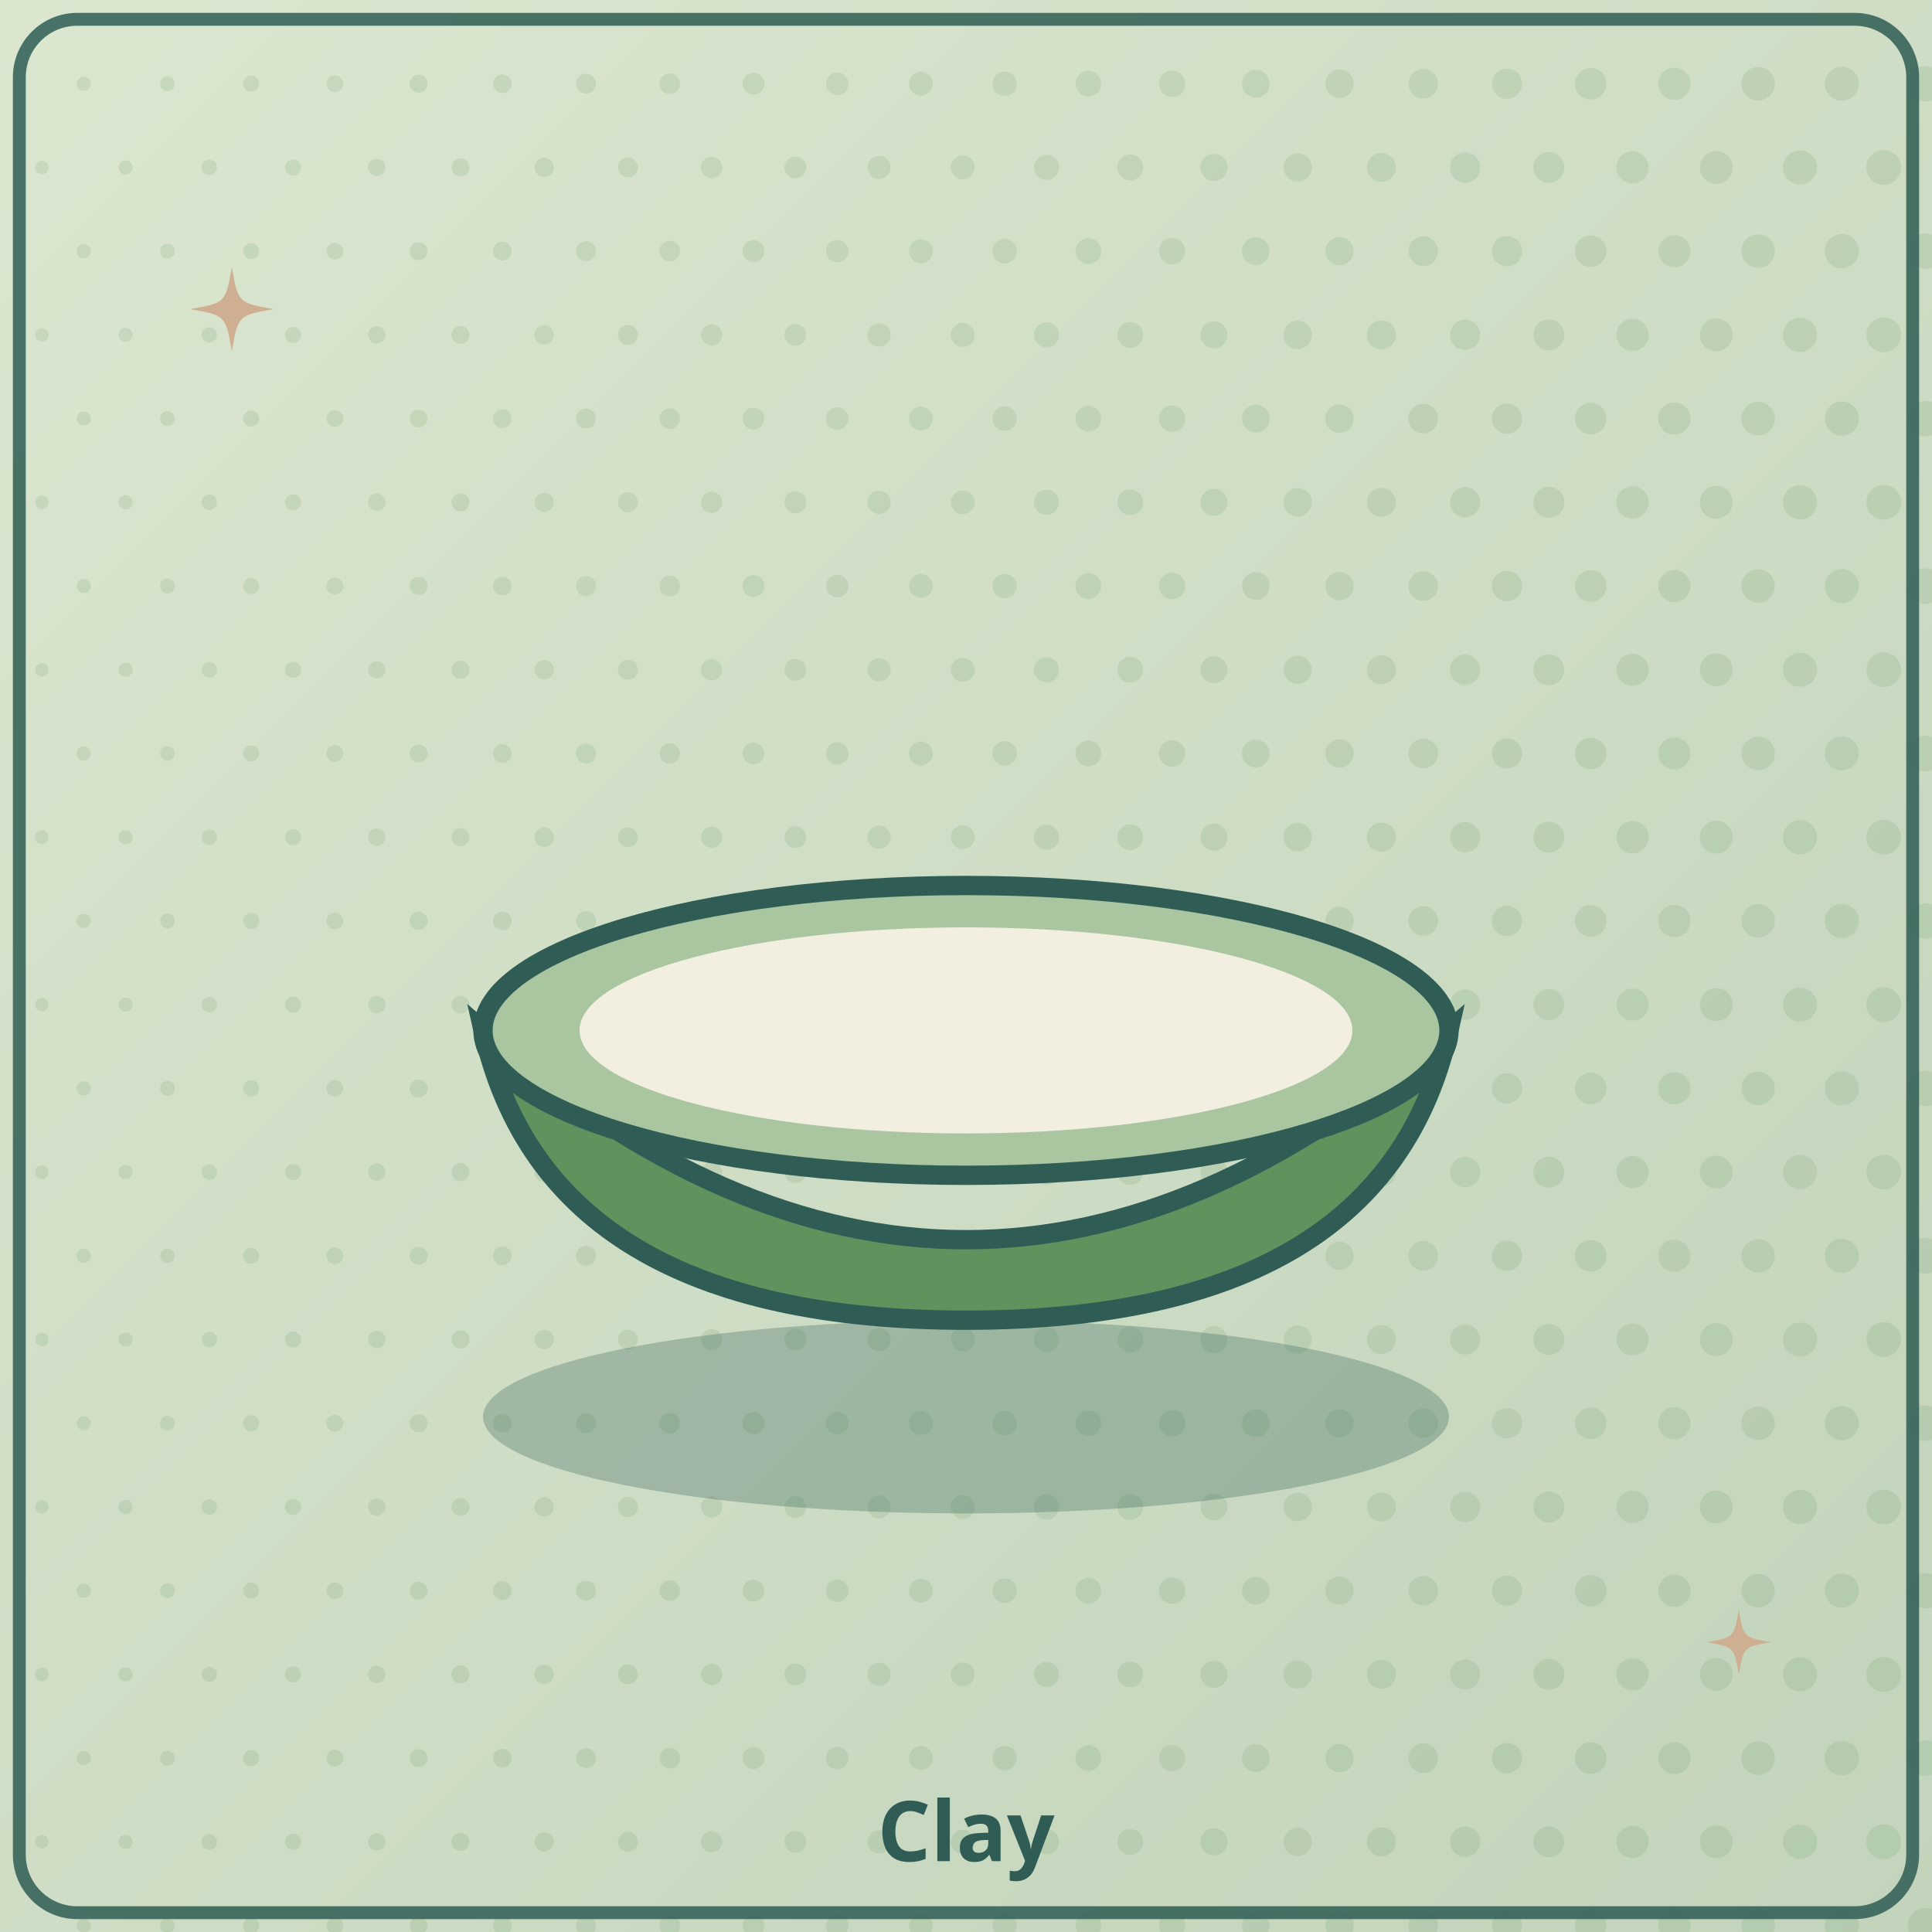
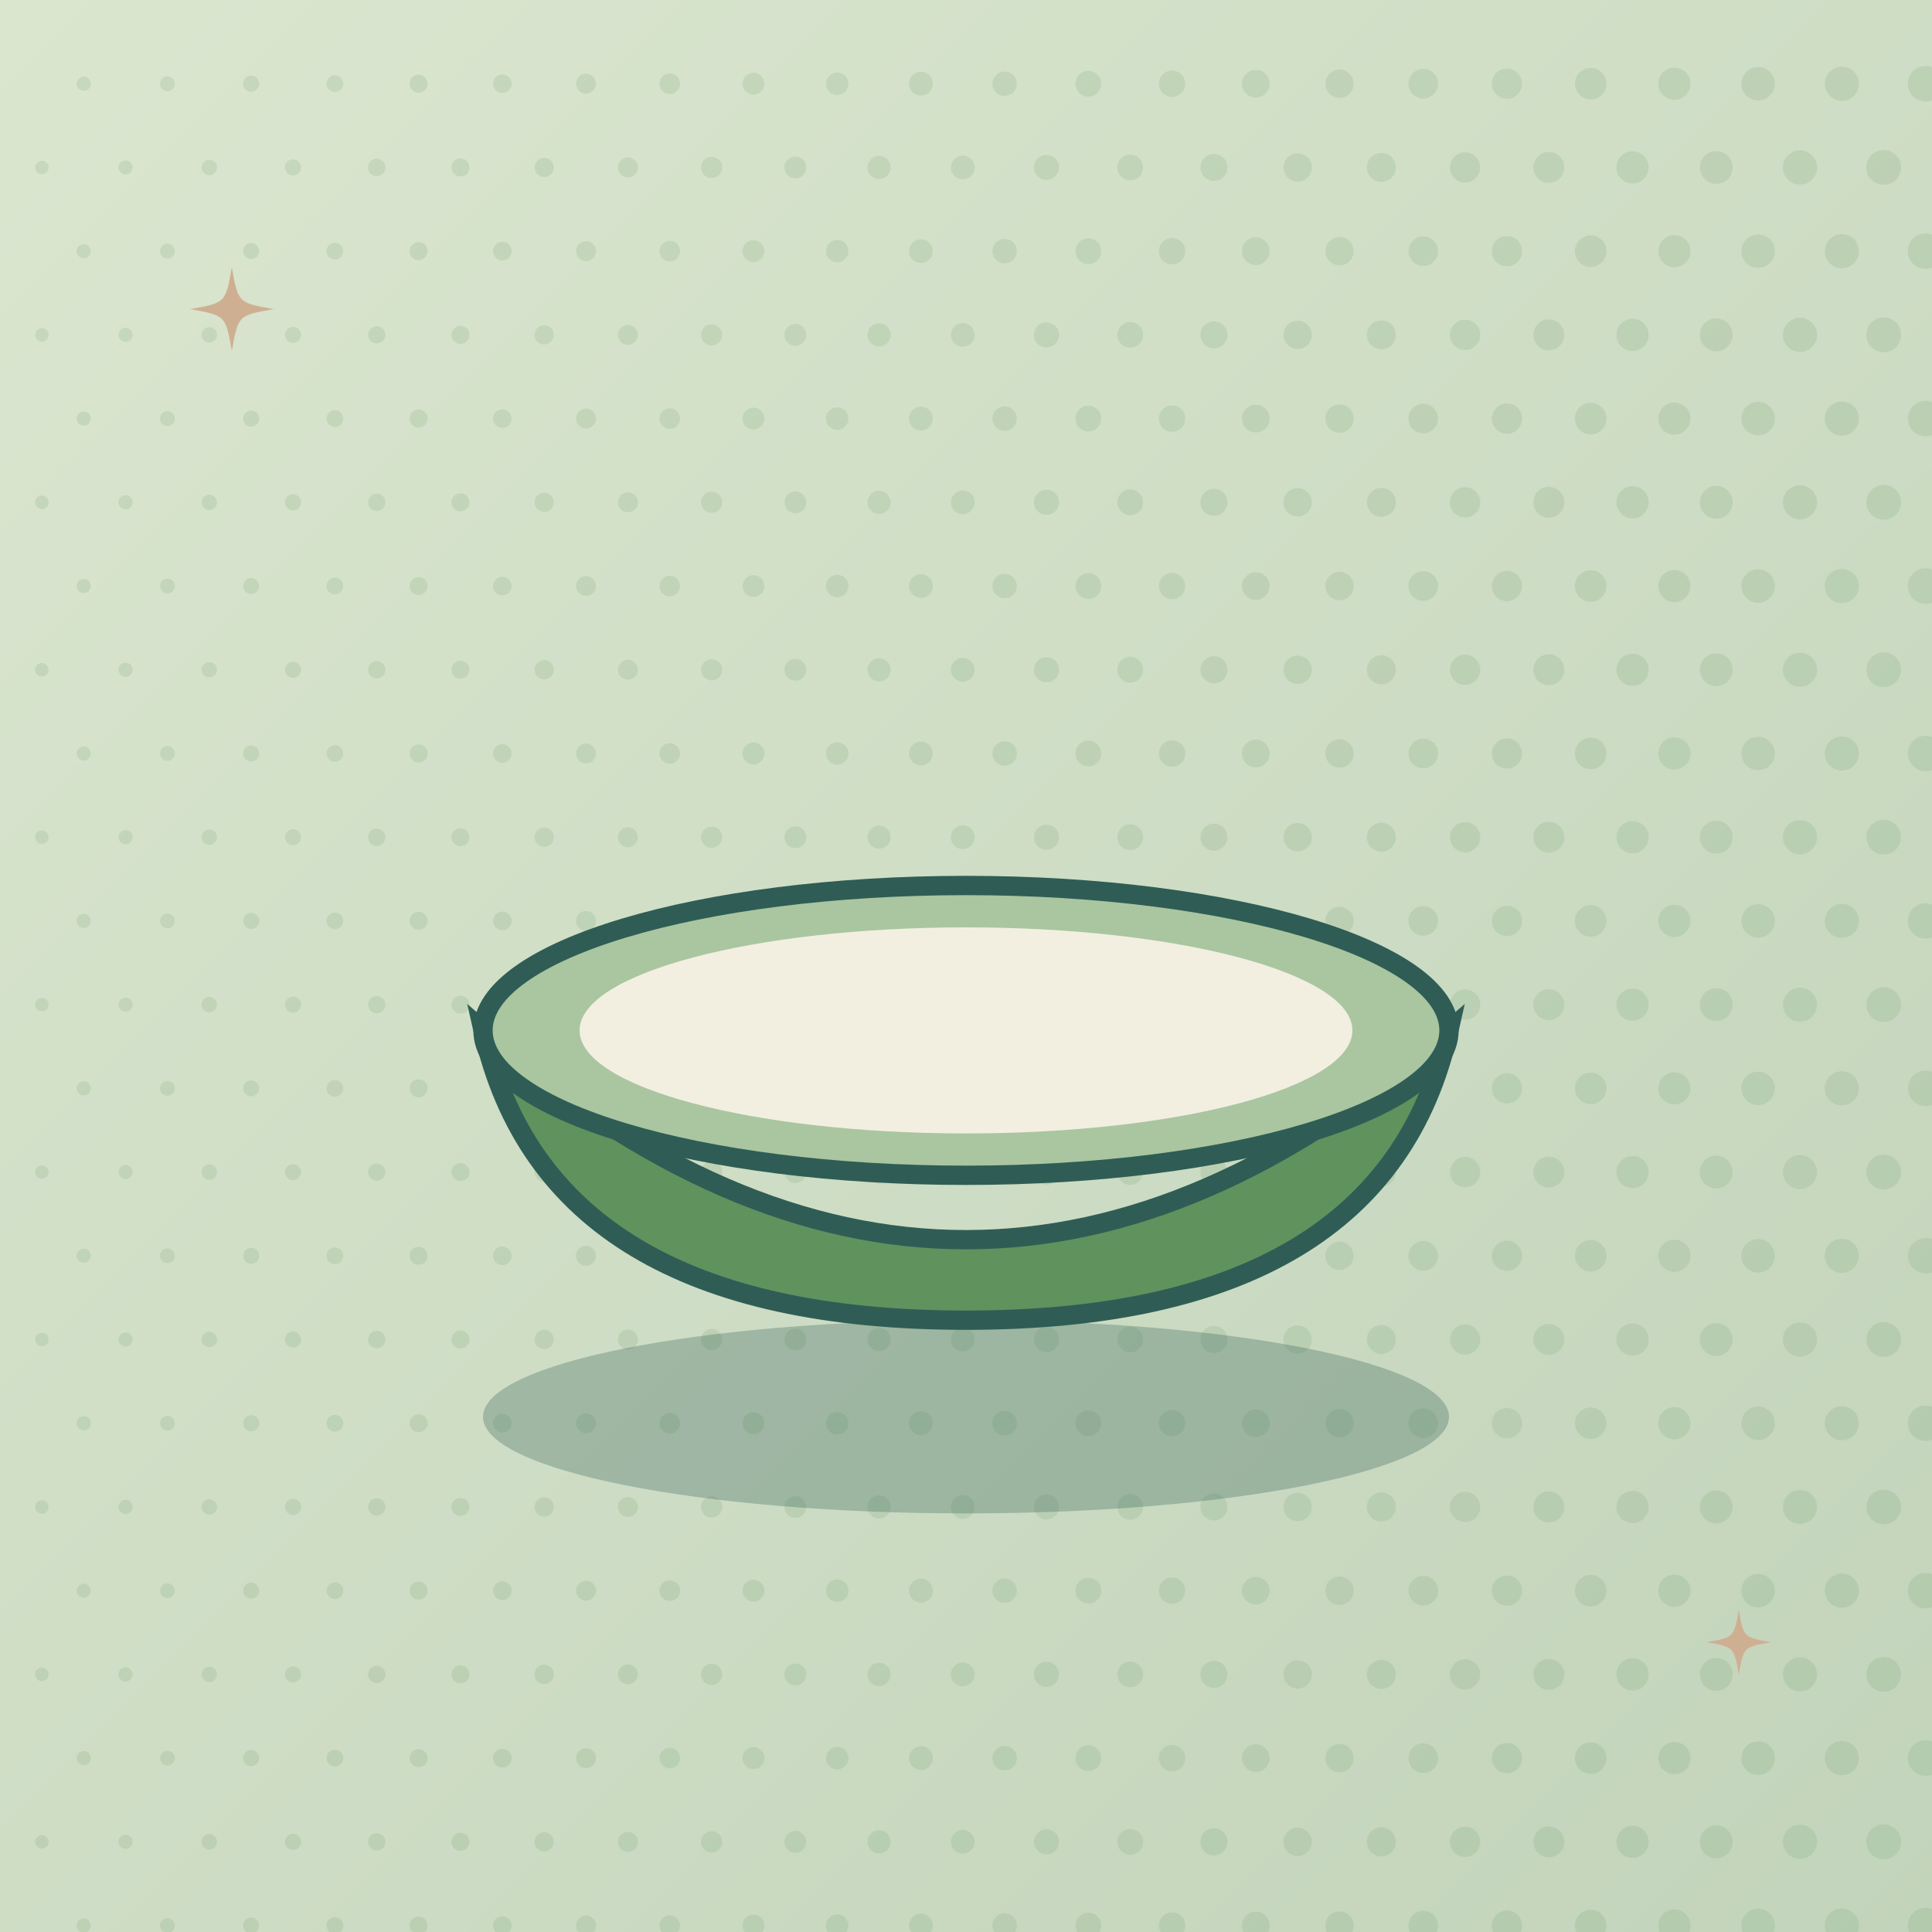
<svg xmlns="http://www.w3.org/2000/svg" viewBox="0 0 600 600" width="600" height="600">
  <defs>
    <linearGradient id="bg" x1="0" y1="0" x2="1" y2="1">
      <stop offset="0" stop-color="#dbe6cf" />
      <stop offset="1" stop-color="#c2d4bb" />
    </linearGradient>
  </defs>
-   <rect width="600" height="600" fill="url(#bg)" />
+   <rect x="0" y="0" width="600" height="600" fill="url(#bg)" />
  <circle cx="26.0" cy="26" r="2.2" fill="#60925e" opacity="0.16" />
  <circle cx="52.0" cy="26" r="2.3" fill="#60925e" opacity="0.16" />
  <circle cx="78.0" cy="26" r="2.5" fill="#60925e" opacity="0.16" />
  <circle cx="104.0" cy="26" r="2.6" fill="#60925e" opacity="0.16" />
  <circle cx="130.0" cy="26" r="2.8" fill="#60925e" opacity="0.16" />
  <circle cx="156.0" cy="26" r="2.9" fill="#60925e" opacity="0.16" />
  <circle cx="182.0" cy="26" r="3.1" fill="#60925e" opacity="0.16" />
  <circle cx="208.0" cy="26" r="3.2" fill="#60925e" opacity="0.16" />
  <circle cx="234.0" cy="26" r="3.4" fill="#60925e" opacity="0.16" />
  <circle cx="260.0" cy="26" r="3.5" fill="#60925e" opacity="0.16" />
  <circle cx="286.0" cy="26" r="3.7" fill="#60925e" opacity="0.16" />
  <circle cx="312.0" cy="26" r="3.8" fill="#60925e" opacity="0.16" />
  <circle cx="338.0" cy="26" r="4.0" fill="#60925e" opacity="0.16" />
  <circle cx="364.0" cy="26" r="4.1" fill="#60925e" opacity="0.16" />
  <circle cx="390.0" cy="26" r="4.3" fill="#60925e" opacity="0.16" />
  <circle cx="416.0" cy="26" r="4.4" fill="#60925e" opacity="0.16" />
  <circle cx="442.0" cy="26" r="4.6" fill="#60925e" opacity="0.16" />
  <circle cx="468.0" cy="26" r="4.7" fill="#60925e" opacity="0.16" />
  <circle cx="494.0" cy="26" r="4.9" fill="#60925e" opacity="0.16" />
  <circle cx="520.0" cy="26" r="5.0" fill="#60925e" opacity="0.16" />
  <circle cx="546.0" cy="26" r="5.2" fill="#60925e" opacity="0.16" />
  <circle cx="572.0" cy="26" r="5.3" fill="#60925e" opacity="0.16" />
  <circle cx="598.0" cy="26" r="5.5" fill="#60925e" opacity="0.16" />
  <circle cx="13.0" cy="52" r="2.1" fill="#60925e" opacity="0.16" />
  <circle cx="39.0" cy="52" r="2.2" fill="#60925e" opacity="0.16" />
  <circle cx="65.0" cy="52" r="2.4" fill="#60925e" opacity="0.16" />
  <circle cx="91.0" cy="52" r="2.5" fill="#60925e" opacity="0.16" />
  <circle cx="117.0" cy="52" r="2.7" fill="#60925e" opacity="0.16" />
  <circle cx="143.0" cy="52" r="2.8" fill="#60925e" opacity="0.16" />
  <circle cx="169.0" cy="52" r="3.0" fill="#60925e" opacity="0.16" />
  <circle cx="195.0" cy="52" r="3.1" fill="#60925e" opacity="0.16" />
  <circle cx="221.0" cy="52" r="3.3" fill="#60925e" opacity="0.16" />
  <circle cx="247.0" cy="52" r="3.4" fill="#60925e" opacity="0.16" />
  <circle cx="273.0" cy="52" r="3.6" fill="#60925e" opacity="0.16" />
  <circle cx="299.0" cy="52" r="3.7" fill="#60925e" opacity="0.16" />
  <circle cx="325.0" cy="52" r="3.9" fill="#60925e" opacity="0.16" />
  <circle cx="351.0" cy="52" r="4.0" fill="#60925e" opacity="0.16" />
  <circle cx="377.0" cy="52" r="4.2" fill="#60925e" opacity="0.16" />
  <circle cx="403.0" cy="52" r="4.4" fill="#60925e" opacity="0.16" />
  <circle cx="429.0" cy="52" r="4.5" fill="#60925e" opacity="0.16" />
  <circle cx="455.0" cy="52" r="4.7" fill="#60925e" opacity="0.16" />
  <circle cx="481.0" cy="52" r="4.8" fill="#60925e" opacity="0.16" />
  <circle cx="507.0" cy="52" r="5.0" fill="#60925e" opacity="0.16" />
  <circle cx="533.0" cy="52" r="5.1" fill="#60925e" opacity="0.16" />
  <circle cx="559.0" cy="52" r="5.3" fill="#60925e" opacity="0.16" />
  <circle cx="585.0" cy="52" r="5.4" fill="#60925e" opacity="0.16" />
  <circle cx="26.0" cy="78" r="2.2" fill="#60925e" opacity="0.16" />
  <circle cx="52.0" cy="78" r="2.3" fill="#60925e" opacity="0.16" />
  <circle cx="78.0" cy="78" r="2.5" fill="#60925e" opacity="0.16" />
  <circle cx="104.0" cy="78" r="2.6" fill="#60925e" opacity="0.16" />
  <circle cx="130.0" cy="78" r="2.8" fill="#60925e" opacity="0.16" />
  <circle cx="156.0" cy="78" r="2.9" fill="#60925e" opacity="0.16" />
  <circle cx="182.0" cy="78" r="3.1" fill="#60925e" opacity="0.16" />
  <circle cx="208.0" cy="78" r="3.2" fill="#60925e" opacity="0.16" />
  <circle cx="234.0" cy="78" r="3.4" fill="#60925e" opacity="0.16" />
  <circle cx="260.0" cy="78" r="3.5" fill="#60925e" opacity="0.16" />
  <circle cx="286.0" cy="78" r="3.7" fill="#60925e" opacity="0.16" />
  <circle cx="312.0" cy="78" r="3.8" fill="#60925e" opacity="0.16" />
  <circle cx="338.0" cy="78" r="4.0" fill="#60925e" opacity="0.16" />
  <circle cx="364.0" cy="78" r="4.1" fill="#60925e" opacity="0.16" />
  <circle cx="390.0" cy="78" r="4.3" fill="#60925e" opacity="0.16" />
  <circle cx="416.0" cy="78" r="4.4" fill="#60925e" opacity="0.16" />
  <circle cx="442.0" cy="78" r="4.6" fill="#60925e" opacity="0.16" />
  <circle cx="468.0" cy="78" r="4.7" fill="#60925e" opacity="0.16" />
  <circle cx="494.0" cy="78" r="4.9" fill="#60925e" opacity="0.16" />
  <circle cx="520.0" cy="78" r="5.0" fill="#60925e" opacity="0.16" />
  <circle cx="546.0" cy="78" r="5.2" fill="#60925e" opacity="0.16" />
  <circle cx="572.0" cy="78" r="5.3" fill="#60925e" opacity="0.16" />
  <circle cx="598.0" cy="78" r="5.5" fill="#60925e" opacity="0.16" />
  <circle cx="13.0" cy="104" r="2.1" fill="#60925e" opacity="0.16" />
  <circle cx="39.0" cy="104" r="2.2" fill="#60925e" opacity="0.16" />
  <circle cx="65.0" cy="104" r="2.4" fill="#60925e" opacity="0.16" />
  <circle cx="91.0" cy="104" r="2.5" fill="#60925e" opacity="0.16" />
  <circle cx="117.0" cy="104" r="2.7" fill="#60925e" opacity="0.16" />
  <circle cx="143.0" cy="104" r="2.8" fill="#60925e" opacity="0.16" />
  <circle cx="169.0" cy="104" r="3.0" fill="#60925e" opacity="0.16" />
  <circle cx="195.0" cy="104" r="3.1" fill="#60925e" opacity="0.16" />
  <circle cx="221.0" cy="104" r="3.3" fill="#60925e" opacity="0.16" />
  <circle cx="247.0" cy="104" r="3.4" fill="#60925e" opacity="0.16" />
  <circle cx="273.0" cy="104" r="3.6" fill="#60925e" opacity="0.16" />
  <circle cx="299.0" cy="104" r="3.7" fill="#60925e" opacity="0.16" />
  <circle cx="325.0" cy="104" r="3.9" fill="#60925e" opacity="0.16" />
  <circle cx="351.0" cy="104" r="4.0" fill="#60925e" opacity="0.16" />
  <circle cx="377.0" cy="104" r="4.2" fill="#60925e" opacity="0.16" />
  <circle cx="403.0" cy="104" r="4.4" fill="#60925e" opacity="0.16" />
  <circle cx="429.0" cy="104" r="4.5" fill="#60925e" opacity="0.16" />
  <circle cx="455.0" cy="104" r="4.7" fill="#60925e" opacity="0.16" />
  <circle cx="481.0" cy="104" r="4.8" fill="#60925e" opacity="0.16" />
  <circle cx="507.0" cy="104" r="5.0" fill="#60925e" opacity="0.16" />
  <circle cx="533.0" cy="104" r="5.1" fill="#60925e" opacity="0.16" />
  <circle cx="559.0" cy="104" r="5.3" fill="#60925e" opacity="0.16" />
  <circle cx="585.0" cy="104" r="5.4" fill="#60925e" opacity="0.16" />
  <circle cx="26.0" cy="130" r="2.2" fill="#60925e" opacity="0.16" />
  <circle cx="52.0" cy="130" r="2.3" fill="#60925e" opacity="0.16" />
  <circle cx="78.0" cy="130" r="2.5" fill="#60925e" opacity="0.16" />
  <circle cx="104.0" cy="130" r="2.6" fill="#60925e" opacity="0.16" />
  <circle cx="130.0" cy="130" r="2.8" fill="#60925e" opacity="0.16" />
  <circle cx="156.0" cy="130" r="2.9" fill="#60925e" opacity="0.16" />
  <circle cx="182.0" cy="130" r="3.1" fill="#60925e" opacity="0.16" />
  <circle cx="208.0" cy="130" r="3.2" fill="#60925e" opacity="0.16" />
  <circle cx="234.0" cy="130" r="3.4" fill="#60925e" opacity="0.16" />
  <circle cx="260.0" cy="130" r="3.5" fill="#60925e" opacity="0.16" />
  <circle cx="286.0" cy="130" r="3.7" fill="#60925e" opacity="0.16" />
  <circle cx="312.0" cy="130" r="3.8" fill="#60925e" opacity="0.16" />
  <circle cx="338.0" cy="130" r="4.0" fill="#60925e" opacity="0.16" />
  <circle cx="364.0" cy="130" r="4.1" fill="#60925e" opacity="0.16" />
  <circle cx="390.0" cy="130" r="4.3" fill="#60925e" opacity="0.16" />
  <circle cx="416.0" cy="130" r="4.4" fill="#60925e" opacity="0.16" />
  <circle cx="442.0" cy="130" r="4.6" fill="#60925e" opacity="0.16" />
  <circle cx="468.0" cy="130" r="4.7" fill="#60925e" opacity="0.16" />
  <circle cx="494.0" cy="130" r="4.9" fill="#60925e" opacity="0.16" />
  <circle cx="520.0" cy="130" r="5.0" fill="#60925e" opacity="0.16" />
  <circle cx="546.0" cy="130" r="5.2" fill="#60925e" opacity="0.16" />
  <circle cx="572.0" cy="130" r="5.3" fill="#60925e" opacity="0.16" />
  <circle cx="598.0" cy="130" r="5.5" fill="#60925e" opacity="0.16" />
  <circle cx="13.0" cy="156" r="2.1" fill="#60925e" opacity="0.16" />
  <circle cx="39.0" cy="156" r="2.2" fill="#60925e" opacity="0.16" />
  <circle cx="65.0" cy="156" r="2.4" fill="#60925e" opacity="0.16" />
  <circle cx="91.0" cy="156" r="2.5" fill="#60925e" opacity="0.16" />
  <circle cx="117.0" cy="156" r="2.7" fill="#60925e" opacity="0.16" />
  <circle cx="143.0" cy="156" r="2.8" fill="#60925e" opacity="0.16" />
  <circle cx="169.0" cy="156" r="3.0" fill="#60925e" opacity="0.16" />
  <circle cx="195.0" cy="156" r="3.1" fill="#60925e" opacity="0.16" />
  <circle cx="221.0" cy="156" r="3.3" fill="#60925e" opacity="0.16" />
  <circle cx="247.0" cy="156" r="3.4" fill="#60925e" opacity="0.16" />
  <circle cx="273.0" cy="156" r="3.6" fill="#60925e" opacity="0.16" />
  <circle cx="299.0" cy="156" r="3.7" fill="#60925e" opacity="0.16" />
  <circle cx="325.0" cy="156" r="3.9" fill="#60925e" opacity="0.16" />
  <circle cx="351.0" cy="156" r="4.0" fill="#60925e" opacity="0.16" />
  <circle cx="377.0" cy="156" r="4.2" fill="#60925e" opacity="0.16" />
  <circle cx="403.0" cy="156" r="4.4" fill="#60925e" opacity="0.16" />
  <circle cx="429.0" cy="156" r="4.5" fill="#60925e" opacity="0.16" />
  <circle cx="455.0" cy="156" r="4.7" fill="#60925e" opacity="0.16" />
  <circle cx="481.0" cy="156" r="4.8" fill="#60925e" opacity="0.16" />
  <circle cx="507.0" cy="156" r="5.0" fill="#60925e" opacity="0.16" />
  <circle cx="533.0" cy="156" r="5.1" fill="#60925e" opacity="0.16" />
  <circle cx="559.0" cy="156" r="5.3" fill="#60925e" opacity="0.16" />
  <circle cx="585.0" cy="156" r="5.4" fill="#60925e" opacity="0.16" />
  <circle cx="26.0" cy="182" r="2.2" fill="#60925e" opacity="0.16" />
  <circle cx="52.0" cy="182" r="2.3" fill="#60925e" opacity="0.16" />
  <circle cx="78.0" cy="182" r="2.5" fill="#60925e" opacity="0.16" />
  <circle cx="104.0" cy="182" r="2.6" fill="#60925e" opacity="0.16" />
  <circle cx="130.0" cy="182" r="2.8" fill="#60925e" opacity="0.16" />
  <circle cx="156.0" cy="182" r="2.9" fill="#60925e" opacity="0.16" />
  <circle cx="182.0" cy="182" r="3.1" fill="#60925e" opacity="0.16" />
  <circle cx="208.0" cy="182" r="3.2" fill="#60925e" opacity="0.16" />
  <circle cx="234.0" cy="182" r="3.4" fill="#60925e" opacity="0.16" />
  <circle cx="260.0" cy="182" r="3.5" fill="#60925e" opacity="0.16" />
  <circle cx="286.0" cy="182" r="3.7" fill="#60925e" opacity="0.16" />
  <circle cx="312.0" cy="182" r="3.8" fill="#60925e" opacity="0.16" />
  <circle cx="338.0" cy="182" r="4.0" fill="#60925e" opacity="0.16" />
  <circle cx="364.0" cy="182" r="4.1" fill="#60925e" opacity="0.16" />
  <circle cx="390.0" cy="182" r="4.3" fill="#60925e" opacity="0.16" />
  <circle cx="416.0" cy="182" r="4.4" fill="#60925e" opacity="0.16" />
  <circle cx="442.0" cy="182" r="4.6" fill="#60925e" opacity="0.16" />
  <circle cx="468.0" cy="182" r="4.7" fill="#60925e" opacity="0.16" />
  <circle cx="494.0" cy="182" r="4.9" fill="#60925e" opacity="0.16" />
  <circle cx="520.0" cy="182" r="5.0" fill="#60925e" opacity="0.16" />
  <circle cx="546.0" cy="182" r="5.2" fill="#60925e" opacity="0.16" />
  <circle cx="572.0" cy="182" r="5.3" fill="#60925e" opacity="0.16" />
  <circle cx="598.0" cy="182" r="5.5" fill="#60925e" opacity="0.16" />
  <circle cx="13.0" cy="208" r="2.1" fill="#60925e" opacity="0.16" />
  <circle cx="39.0" cy="208" r="2.2" fill="#60925e" opacity="0.16" />
  <circle cx="65.0" cy="208" r="2.4" fill="#60925e" opacity="0.16" />
  <circle cx="91.0" cy="208" r="2.5" fill="#60925e" opacity="0.16" />
  <circle cx="117.0" cy="208" r="2.7" fill="#60925e" opacity="0.16" />
  <circle cx="143.0" cy="208" r="2.8" fill="#60925e" opacity="0.16" />
  <circle cx="169.0" cy="208" r="3.0" fill="#60925e" opacity="0.16" />
  <circle cx="195.0" cy="208" r="3.1" fill="#60925e" opacity="0.16" />
  <circle cx="221.0" cy="208" r="3.3" fill="#60925e" opacity="0.16" />
  <circle cx="247.0" cy="208" r="3.4" fill="#60925e" opacity="0.16" />
  <circle cx="273.0" cy="208" r="3.6" fill="#60925e" opacity="0.16" />
  <circle cx="299.0" cy="208" r="3.7" fill="#60925e" opacity="0.16" />
  <circle cx="325.0" cy="208" r="3.9" fill="#60925e" opacity="0.16" />
  <circle cx="351.0" cy="208" r="4.0" fill="#60925e" opacity="0.16" />
  <circle cx="377.0" cy="208" r="4.2" fill="#60925e" opacity="0.16" />
  <circle cx="403.0" cy="208" r="4.4" fill="#60925e" opacity="0.16" />
  <circle cx="429.0" cy="208" r="4.5" fill="#60925e" opacity="0.16" />
  <circle cx="455.0" cy="208" r="4.7" fill="#60925e" opacity="0.16" />
  <circle cx="481.0" cy="208" r="4.8" fill="#60925e" opacity="0.16" />
  <circle cx="507.0" cy="208" r="5.0" fill="#60925e" opacity="0.16" />
  <circle cx="533.0" cy="208" r="5.1" fill="#60925e" opacity="0.16" />
  <circle cx="559.0" cy="208" r="5.3" fill="#60925e" opacity="0.16" />
  <circle cx="585.0" cy="208" r="5.4" fill="#60925e" opacity="0.16" />
  <circle cx="26.0" cy="234" r="2.2" fill="#60925e" opacity="0.16" />
  <circle cx="52.0" cy="234" r="2.3" fill="#60925e" opacity="0.16" />
  <circle cx="78.0" cy="234" r="2.5" fill="#60925e" opacity="0.16" />
  <circle cx="104.0" cy="234" r="2.6" fill="#60925e" opacity="0.16" />
  <circle cx="130.0" cy="234" r="2.8" fill="#60925e" opacity="0.16" />
  <circle cx="156.0" cy="234" r="2.9" fill="#60925e" opacity="0.16" />
  <circle cx="182.0" cy="234" r="3.1" fill="#60925e" opacity="0.16" />
  <circle cx="208.0" cy="234" r="3.2" fill="#60925e" opacity="0.16" />
  <circle cx="234.0" cy="234" r="3.4" fill="#60925e" opacity="0.16" />
  <circle cx="260.0" cy="234" r="3.5" fill="#60925e" opacity="0.16" />
  <circle cx="286.0" cy="234" r="3.7" fill="#60925e" opacity="0.16" />
  <circle cx="312.0" cy="234" r="3.8" fill="#60925e" opacity="0.16" />
  <circle cx="338.0" cy="234" r="4.0" fill="#60925e" opacity="0.16" />
  <circle cx="364.0" cy="234" r="4.1" fill="#60925e" opacity="0.16" />
  <circle cx="390.0" cy="234" r="4.3" fill="#60925e" opacity="0.16" />
  <circle cx="416.0" cy="234" r="4.4" fill="#60925e" opacity="0.16" />
  <circle cx="442.0" cy="234" r="4.6" fill="#60925e" opacity="0.16" />
  <circle cx="468.0" cy="234" r="4.7" fill="#60925e" opacity="0.16" />
  <circle cx="494.0" cy="234" r="4.9" fill="#60925e" opacity="0.16" />
  <circle cx="520.0" cy="234" r="5.0" fill="#60925e" opacity="0.16" />
  <circle cx="546.0" cy="234" r="5.2" fill="#60925e" opacity="0.16" />
  <circle cx="572.0" cy="234" r="5.3" fill="#60925e" opacity="0.16" />
  <circle cx="598.0" cy="234" r="5.5" fill="#60925e" opacity="0.16" />
  <circle cx="13.0" cy="260" r="2.1" fill="#60925e" opacity="0.16" />
  <circle cx="39.0" cy="260" r="2.2" fill="#60925e" opacity="0.16" />
  <circle cx="65.0" cy="260" r="2.4" fill="#60925e" opacity="0.16" />
  <circle cx="91.0" cy="260" r="2.5" fill="#60925e" opacity="0.16" />
  <circle cx="117.0" cy="260" r="2.7" fill="#60925e" opacity="0.16" />
  <circle cx="143.0" cy="260" r="2.8" fill="#60925e" opacity="0.16" />
  <circle cx="169.0" cy="260" r="3.0" fill="#60925e" opacity="0.16" />
  <circle cx="195.0" cy="260" r="3.1" fill="#60925e" opacity="0.16" />
  <circle cx="221.0" cy="260" r="3.3" fill="#60925e" opacity="0.16" />
  <circle cx="247.0" cy="260" r="3.4" fill="#60925e" opacity="0.16" />
  <circle cx="273.0" cy="260" r="3.6" fill="#60925e" opacity="0.16" />
  <circle cx="299.0" cy="260" r="3.7" fill="#60925e" opacity="0.16" />
  <circle cx="325.0" cy="260" r="3.9" fill="#60925e" opacity="0.16" />
  <circle cx="351.0" cy="260" r="4.0" fill="#60925e" opacity="0.16" />
  <circle cx="377.0" cy="260" r="4.2" fill="#60925e" opacity="0.16" />
  <circle cx="403.0" cy="260" r="4.4" fill="#60925e" opacity="0.16" />
  <circle cx="429.0" cy="260" r="4.5" fill="#60925e" opacity="0.16" />
  <circle cx="455.0" cy="260" r="4.7" fill="#60925e" opacity="0.16" />
  <circle cx="481.0" cy="260" r="4.8" fill="#60925e" opacity="0.16" />
  <circle cx="507.0" cy="260" r="5.0" fill="#60925e" opacity="0.16" />
  <circle cx="533.0" cy="260" r="5.1" fill="#60925e" opacity="0.16" />
  <circle cx="559.0" cy="260" r="5.3" fill="#60925e" opacity="0.16" />
  <circle cx="585.0" cy="260" r="5.4" fill="#60925e" opacity="0.16" />
  <circle cx="26.0" cy="286" r="2.2" fill="#60925e" opacity="0.16" />
  <circle cx="52.0" cy="286" r="2.3" fill="#60925e" opacity="0.16" />
  <circle cx="78.0" cy="286" r="2.5" fill="#60925e" opacity="0.16" />
  <circle cx="104.0" cy="286" r="2.6" fill="#60925e" opacity="0.16" />
  <circle cx="130.0" cy="286" r="2.8" fill="#60925e" opacity="0.16" />
  <circle cx="156.0" cy="286" r="2.9" fill="#60925e" opacity="0.16" />
  <circle cx="182.0" cy="286" r="3.1" fill="#60925e" opacity="0.16" />
  <circle cx="208.0" cy="286" r="3.2" fill="#60925e" opacity="0.16" />
  <circle cx="234.0" cy="286" r="3.4" fill="#60925e" opacity="0.16" />
  <circle cx="260.0" cy="286" r="3.5" fill="#60925e" opacity="0.16" />
  <circle cx="286.0" cy="286" r="3.7" fill="#60925e" opacity="0.16" />
  <circle cx="312.0" cy="286" r="3.8" fill="#60925e" opacity="0.16" />
  <circle cx="338.0" cy="286" r="4.0" fill="#60925e" opacity="0.16" />
  <circle cx="364.0" cy="286" r="4.1" fill="#60925e" opacity="0.16" />
  <circle cx="390.0" cy="286" r="4.3" fill="#60925e" opacity="0.16" />
  <circle cx="416.0" cy="286" r="4.4" fill="#60925e" opacity="0.16" />
  <circle cx="442.0" cy="286" r="4.6" fill="#60925e" opacity="0.16" />
  <circle cx="468.0" cy="286" r="4.7" fill="#60925e" opacity="0.16" />
  <circle cx="494.0" cy="286" r="4.9" fill="#60925e" opacity="0.16" />
  <circle cx="520.0" cy="286" r="5.0" fill="#60925e" opacity="0.16" />
  <circle cx="546.0" cy="286" r="5.2" fill="#60925e" opacity="0.16" />
  <circle cx="572.0" cy="286" r="5.3" fill="#60925e" opacity="0.16" />
  <circle cx="598.0" cy="286" r="5.5" fill="#60925e" opacity="0.16" />
  <circle cx="13.0" cy="312" r="2.1" fill="#60925e" opacity="0.16" />
  <circle cx="39.0" cy="312" r="2.2" fill="#60925e" opacity="0.16" />
  <circle cx="65.0" cy="312" r="2.4" fill="#60925e" opacity="0.16" />
  <circle cx="91.0" cy="312" r="2.5" fill="#60925e" opacity="0.16" />
  <circle cx="117.0" cy="312" r="2.7" fill="#60925e" opacity="0.16" />
  <circle cx="143.0" cy="312" r="2.8" fill="#60925e" opacity="0.16" />
  <circle cx="169.0" cy="312" r="3.0" fill="#60925e" opacity="0.16" />
  <circle cx="195.0" cy="312" r="3.1" fill="#60925e" opacity="0.16" />
  <circle cx="221.0" cy="312" r="3.3" fill="#60925e" opacity="0.16" />
  <circle cx="247.0" cy="312" r="3.4" fill="#60925e" opacity="0.16" />
  <circle cx="273.0" cy="312" r="3.6" fill="#60925e" opacity="0.16" />
  <circle cx="299.0" cy="312" r="3.7" fill="#60925e" opacity="0.16" />
  <circle cx="325.0" cy="312" r="3.9" fill="#60925e" opacity="0.16" />
  <circle cx="351.0" cy="312" r="4.0" fill="#60925e" opacity="0.16" />
  <circle cx="377.0" cy="312" r="4.2" fill="#60925e" opacity="0.16" />
  <circle cx="403.0" cy="312" r="4.4" fill="#60925e" opacity="0.16" />
  <circle cx="429.0" cy="312" r="4.5" fill="#60925e" opacity="0.16" />
  <circle cx="455.0" cy="312" r="4.7" fill="#60925e" opacity="0.16" />
  <circle cx="481.0" cy="312" r="4.8" fill="#60925e" opacity="0.16" />
  <circle cx="507.0" cy="312" r="5.0" fill="#60925e" opacity="0.16" />
  <circle cx="533.0" cy="312" r="5.1" fill="#60925e" opacity="0.16" />
  <circle cx="559.0" cy="312" r="5.3" fill="#60925e" opacity="0.16" />
  <circle cx="585.0" cy="312" r="5.4" fill="#60925e" opacity="0.16" />
  <circle cx="26.0" cy="338" r="2.2" fill="#60925e" opacity="0.16" />
  <circle cx="52.0" cy="338" r="2.3" fill="#60925e" opacity="0.16" />
  <circle cx="78.0" cy="338" r="2.5" fill="#60925e" opacity="0.16" />
  <circle cx="104.0" cy="338" r="2.6" fill="#60925e" opacity="0.16" />
  <circle cx="130.0" cy="338" r="2.8" fill="#60925e" opacity="0.16" />
  <circle cx="156.0" cy="338" r="2.9" fill="#60925e" opacity="0.16" />
  <circle cx="182.0" cy="338" r="3.1" fill="#60925e" opacity="0.16" />
  <circle cx="208.0" cy="338" r="3.2" fill="#60925e" opacity="0.16" />
  <circle cx="234.0" cy="338" r="3.4" fill="#60925e" opacity="0.16" />
  <circle cx="260.0" cy="338" r="3.5" fill="#60925e" opacity="0.16" />
  <circle cx="286.0" cy="338" r="3.7" fill="#60925e" opacity="0.16" />
  <circle cx="312.0" cy="338" r="3.8" fill="#60925e" opacity="0.16" />
  <circle cx="338.0" cy="338" r="4.0" fill="#60925e" opacity="0.16" />
  <circle cx="364.0" cy="338" r="4.1" fill="#60925e" opacity="0.16" />
  <circle cx="390.0" cy="338" r="4.3" fill="#60925e" opacity="0.16" />
  <circle cx="416.0" cy="338" r="4.4" fill="#60925e" opacity="0.16" />
  <circle cx="442.0" cy="338" r="4.6" fill="#60925e" opacity="0.16" />
  <circle cx="468.0" cy="338" r="4.7" fill="#60925e" opacity="0.16" />
  <circle cx="494.0" cy="338" r="4.9" fill="#60925e" opacity="0.16" />
  <circle cx="520.0" cy="338" r="5.0" fill="#60925e" opacity="0.16" />
  <circle cx="546.0" cy="338" r="5.2" fill="#60925e" opacity="0.16" />
  <circle cx="572.0" cy="338" r="5.3" fill="#60925e" opacity="0.16" />
  <circle cx="598.0" cy="338" r="5.5" fill="#60925e" opacity="0.16" />
  <circle cx="13.0" cy="364" r="2.1" fill="#60925e" opacity="0.16" />
  <circle cx="39.0" cy="364" r="2.2" fill="#60925e" opacity="0.16" />
  <circle cx="65.0" cy="364" r="2.4" fill="#60925e" opacity="0.16" />
  <circle cx="91.0" cy="364" r="2.5" fill="#60925e" opacity="0.16" />
  <circle cx="117.0" cy="364" r="2.7" fill="#60925e" opacity="0.16" />
  <circle cx="143.0" cy="364" r="2.8" fill="#60925e" opacity="0.16" />
  <circle cx="169.0" cy="364" r="3.0" fill="#60925e" opacity="0.16" />
  <circle cx="195.0" cy="364" r="3.1" fill="#60925e" opacity="0.16" />
  <circle cx="221.0" cy="364" r="3.3" fill="#60925e" opacity="0.16" />
  <circle cx="247.0" cy="364" r="3.4" fill="#60925e" opacity="0.16" />
  <circle cx="273.0" cy="364" r="3.6" fill="#60925e" opacity="0.16" />
  <circle cx="299.0" cy="364" r="3.7" fill="#60925e" opacity="0.16" />
  <circle cx="325.0" cy="364" r="3.9" fill="#60925e" opacity="0.16" />
  <circle cx="351.0" cy="364" r="4.0" fill="#60925e" opacity="0.16" />
  <circle cx="377.0" cy="364" r="4.2" fill="#60925e" opacity="0.16" />
  <circle cx="403.0" cy="364" r="4.4" fill="#60925e" opacity="0.16" />
  <circle cx="429.0" cy="364" r="4.5" fill="#60925e" opacity="0.16" />
  <circle cx="455.0" cy="364" r="4.7" fill="#60925e" opacity="0.16" />
  <circle cx="481.0" cy="364" r="4.8" fill="#60925e" opacity="0.16" />
  <circle cx="507.0" cy="364" r="5.0" fill="#60925e" opacity="0.16" />
  <circle cx="533.0" cy="364" r="5.1" fill="#60925e" opacity="0.16" />
  <circle cx="559.0" cy="364" r="5.3" fill="#60925e" opacity="0.16" />
  <circle cx="585.0" cy="364" r="5.4" fill="#60925e" opacity="0.16" />
  <circle cx="26.0" cy="390" r="2.2" fill="#60925e" opacity="0.16" />
  <circle cx="52.0" cy="390" r="2.3" fill="#60925e" opacity="0.16" />
  <circle cx="78.0" cy="390" r="2.5" fill="#60925e" opacity="0.16" />
  <circle cx="104.0" cy="390" r="2.6" fill="#60925e" opacity="0.16" />
  <circle cx="130.0" cy="390" r="2.8" fill="#60925e" opacity="0.16" />
  <circle cx="156.0" cy="390" r="2.9" fill="#60925e" opacity="0.16" />
  <circle cx="182.0" cy="390" r="3.1" fill="#60925e" opacity="0.16" />
  <circle cx="208.0" cy="390" r="3.2" fill="#60925e" opacity="0.16" />
  <circle cx="234.0" cy="390" r="3.4" fill="#60925e" opacity="0.16" />
  <circle cx="260.0" cy="390" r="3.5" fill="#60925e" opacity="0.16" />
  <circle cx="286.0" cy="390" r="3.7" fill="#60925e" opacity="0.16" />
  <circle cx="312.0" cy="390" r="3.8" fill="#60925e" opacity="0.16" />
  <circle cx="338.0" cy="390" r="4.0" fill="#60925e" opacity="0.16" />
  <circle cx="364.0" cy="390" r="4.1" fill="#60925e" opacity="0.16" />
  <circle cx="390.0" cy="390" r="4.3" fill="#60925e" opacity="0.16" />
  <circle cx="416.0" cy="390" r="4.4" fill="#60925e" opacity="0.16" />
  <circle cx="442.0" cy="390" r="4.6" fill="#60925e" opacity="0.16" />
  <circle cx="468.0" cy="390" r="4.7" fill="#60925e" opacity="0.16" />
  <circle cx="494.0" cy="390" r="4.9" fill="#60925e" opacity="0.16" />
  <circle cx="520.0" cy="390" r="5.0" fill="#60925e" opacity="0.16" />
  <circle cx="546.0" cy="390" r="5.2" fill="#60925e" opacity="0.16" />
  <circle cx="572.0" cy="390" r="5.3" fill="#60925e" opacity="0.16" />
  <circle cx="598.0" cy="390" r="5.5" fill="#60925e" opacity="0.16" />
  <circle cx="13.0" cy="416" r="2.1" fill="#60925e" opacity="0.16" />
  <circle cx="39.0" cy="416" r="2.2" fill="#60925e" opacity="0.16" />
  <circle cx="65.0" cy="416" r="2.4" fill="#60925e" opacity="0.16" />
  <circle cx="91.0" cy="416" r="2.5" fill="#60925e" opacity="0.16" />
  <circle cx="117.0" cy="416" r="2.7" fill="#60925e" opacity="0.16" />
  <circle cx="143.0" cy="416" r="2.8" fill="#60925e" opacity="0.16" />
  <circle cx="169.0" cy="416" r="3.0" fill="#60925e" opacity="0.16" />
  <circle cx="195.0" cy="416" r="3.1" fill="#60925e" opacity="0.16" />
  <circle cx="221.0" cy="416" r="3.3" fill="#60925e" opacity="0.16" />
  <circle cx="247.0" cy="416" r="3.4" fill="#60925e" opacity="0.16" />
  <circle cx="273.0" cy="416" r="3.6" fill="#60925e" opacity="0.16" />
  <circle cx="299.0" cy="416" r="3.7" fill="#60925e" opacity="0.16" />
  <circle cx="325.0" cy="416" r="3.9" fill="#60925e" opacity="0.16" />
  <circle cx="351.0" cy="416" r="4.0" fill="#60925e" opacity="0.16" />
  <circle cx="377.0" cy="416" r="4.2" fill="#60925e" opacity="0.16" />
  <circle cx="403.0" cy="416" r="4.4" fill="#60925e" opacity="0.16" />
  <circle cx="429.0" cy="416" r="4.5" fill="#60925e" opacity="0.16" />
  <circle cx="455.0" cy="416" r="4.7" fill="#60925e" opacity="0.16" />
  <circle cx="481.0" cy="416" r="4.8" fill="#60925e" opacity="0.16" />
  <circle cx="507.0" cy="416" r="5.0" fill="#60925e" opacity="0.16" />
  <circle cx="533.0" cy="416" r="5.1" fill="#60925e" opacity="0.16" />
  <circle cx="559.0" cy="416" r="5.3" fill="#60925e" opacity="0.16" />
  <circle cx="585.0" cy="416" r="5.4" fill="#60925e" opacity="0.16" />
  <circle cx="26.0" cy="442" r="2.2" fill="#60925e" opacity="0.16" />
  <circle cx="52.0" cy="442" r="2.3" fill="#60925e" opacity="0.16" />
  <circle cx="78.0" cy="442" r="2.5" fill="#60925e" opacity="0.16" />
  <circle cx="104.0" cy="442" r="2.6" fill="#60925e" opacity="0.16" />
  <circle cx="130.0" cy="442" r="2.8" fill="#60925e" opacity="0.16" />
  <circle cx="156.0" cy="442" r="2.9" fill="#60925e" opacity="0.16" />
  <circle cx="182.0" cy="442" r="3.1" fill="#60925e" opacity="0.16" />
  <circle cx="208.0" cy="442" r="3.2" fill="#60925e" opacity="0.16" />
  <circle cx="234.0" cy="442" r="3.4" fill="#60925e" opacity="0.16" />
  <circle cx="260.0" cy="442" r="3.5" fill="#60925e" opacity="0.16" />
  <circle cx="286.0" cy="442" r="3.7" fill="#60925e" opacity="0.16" />
  <circle cx="312.0" cy="442" r="3.8" fill="#60925e" opacity="0.16" />
  <circle cx="338.0" cy="442" r="4.0" fill="#60925e" opacity="0.16" />
  <circle cx="364.0" cy="442" r="4.1" fill="#60925e" opacity="0.16" />
  <circle cx="390.0" cy="442" r="4.3" fill="#60925e" opacity="0.16" />
  <circle cx="416.0" cy="442" r="4.4" fill="#60925e" opacity="0.16" />
  <circle cx="442.0" cy="442" r="4.6" fill="#60925e" opacity="0.16" />
  <circle cx="468.0" cy="442" r="4.7" fill="#60925e" opacity="0.16" />
  <circle cx="494.0" cy="442" r="4.9" fill="#60925e" opacity="0.16" />
  <circle cx="520.0" cy="442" r="5.0" fill="#60925e" opacity="0.16" />
  <circle cx="546.0" cy="442" r="5.2" fill="#60925e" opacity="0.16" />
  <circle cx="572.0" cy="442" r="5.3" fill="#60925e" opacity="0.16" />
  <circle cx="598.0" cy="442" r="5.5" fill="#60925e" opacity="0.16" />
  <circle cx="13.0" cy="468" r="2.1" fill="#60925e" opacity="0.16" />
  <circle cx="39.0" cy="468" r="2.2" fill="#60925e" opacity="0.16" />
  <circle cx="65.0" cy="468" r="2.4" fill="#60925e" opacity="0.16" />
  <circle cx="91.0" cy="468" r="2.5" fill="#60925e" opacity="0.16" />
  <circle cx="117.0" cy="468" r="2.7" fill="#60925e" opacity="0.16" />
  <circle cx="143.0" cy="468" r="2.8" fill="#60925e" opacity="0.16" />
  <circle cx="169.0" cy="468" r="3.0" fill="#60925e" opacity="0.16" />
  <circle cx="195.0" cy="468" r="3.1" fill="#60925e" opacity="0.16" />
  <circle cx="221.0" cy="468" r="3.3" fill="#60925e" opacity="0.16" />
  <circle cx="247.0" cy="468" r="3.4" fill="#60925e" opacity="0.16" />
  <circle cx="273.0" cy="468" r="3.6" fill="#60925e" opacity="0.16" />
  <circle cx="299.0" cy="468" r="3.7" fill="#60925e" opacity="0.16" />
  <circle cx="325.0" cy="468" r="3.9" fill="#60925e" opacity="0.16" />
  <circle cx="351.0" cy="468" r="4.0" fill="#60925e" opacity="0.16" />
  <circle cx="377.0" cy="468" r="4.2" fill="#60925e" opacity="0.16" />
  <circle cx="403.0" cy="468" r="4.4" fill="#60925e" opacity="0.16" />
  <circle cx="429.0" cy="468" r="4.5" fill="#60925e" opacity="0.16" />
  <circle cx="455.0" cy="468" r="4.7" fill="#60925e" opacity="0.16" />
  <circle cx="481.0" cy="468" r="4.8" fill="#60925e" opacity="0.16" />
  <circle cx="507.0" cy="468" r="5.0" fill="#60925e" opacity="0.16" />
  <circle cx="533.0" cy="468" r="5.1" fill="#60925e" opacity="0.16" />
  <circle cx="559.0" cy="468" r="5.3" fill="#60925e" opacity="0.16" />
  <circle cx="585.0" cy="468" r="5.4" fill="#60925e" opacity="0.16" />
  <circle cx="26.0" cy="494" r="2.2" fill="#60925e" opacity="0.16" />
  <circle cx="52.0" cy="494" r="2.3" fill="#60925e" opacity="0.16" />
  <circle cx="78.0" cy="494" r="2.5" fill="#60925e" opacity="0.16" />
  <circle cx="104.0" cy="494" r="2.6" fill="#60925e" opacity="0.16" />
  <circle cx="130.0" cy="494" r="2.8" fill="#60925e" opacity="0.16" />
  <circle cx="156.0" cy="494" r="2.9" fill="#60925e" opacity="0.16" />
  <circle cx="182.0" cy="494" r="3.1" fill="#60925e" opacity="0.16" />
  <circle cx="208.0" cy="494" r="3.2" fill="#60925e" opacity="0.16" />
  <circle cx="234.0" cy="494" r="3.4" fill="#60925e" opacity="0.16" />
  <circle cx="260.0" cy="494" r="3.5" fill="#60925e" opacity="0.16" />
  <circle cx="286.0" cy="494" r="3.7" fill="#60925e" opacity="0.16" />
  <circle cx="312.0" cy="494" r="3.8" fill="#60925e" opacity="0.16" />
  <circle cx="338.0" cy="494" r="4.0" fill="#60925e" opacity="0.16" />
  <circle cx="364.0" cy="494" r="4.1" fill="#60925e" opacity="0.16" />
  <circle cx="390.0" cy="494" r="4.3" fill="#60925e" opacity="0.16" />
  <circle cx="416.0" cy="494" r="4.4" fill="#60925e" opacity="0.16" />
  <circle cx="442.0" cy="494" r="4.6" fill="#60925e" opacity="0.16" />
  <circle cx="468.0" cy="494" r="4.7" fill="#60925e" opacity="0.16" />
  <circle cx="494.0" cy="494" r="4.9" fill="#60925e" opacity="0.16" />
  <circle cx="520.0" cy="494" r="5.0" fill="#60925e" opacity="0.16" />
  <circle cx="546.0" cy="494" r="5.2" fill="#60925e" opacity="0.16" />
  <circle cx="572.0" cy="494" r="5.3" fill="#60925e" opacity="0.16" />
  <circle cx="598.0" cy="494" r="5.5" fill="#60925e" opacity="0.16" />
  <circle cx="13.0" cy="520" r="2.1" fill="#60925e" opacity="0.16" />
  <circle cx="39.0" cy="520" r="2.2" fill="#60925e" opacity="0.16" />
  <circle cx="65.0" cy="520" r="2.4" fill="#60925e" opacity="0.16" />
  <circle cx="91.0" cy="520" r="2.5" fill="#60925e" opacity="0.16" />
  <circle cx="117.0" cy="520" r="2.7" fill="#60925e" opacity="0.16" />
  <circle cx="143.0" cy="520" r="2.8" fill="#60925e" opacity="0.16" />
  <circle cx="169.0" cy="520" r="3.0" fill="#60925e" opacity="0.16" />
  <circle cx="195.0" cy="520" r="3.1" fill="#60925e" opacity="0.16" />
  <circle cx="221.0" cy="520" r="3.3" fill="#60925e" opacity="0.16" />
  <circle cx="247.0" cy="520" r="3.4" fill="#60925e" opacity="0.16" />
  <circle cx="273.0" cy="520" r="3.6" fill="#60925e" opacity="0.16" />
  <circle cx="299.0" cy="520" r="3.7" fill="#60925e" opacity="0.16" />
  <circle cx="325.0" cy="520" r="3.9" fill="#60925e" opacity="0.16" />
  <circle cx="351.0" cy="520" r="4.0" fill="#60925e" opacity="0.16" />
  <circle cx="377.0" cy="520" r="4.2" fill="#60925e" opacity="0.16" />
  <circle cx="403.0" cy="520" r="4.4" fill="#60925e" opacity="0.16" />
  <circle cx="429.0" cy="520" r="4.5" fill="#60925e" opacity="0.16" />
  <circle cx="455.0" cy="520" r="4.7" fill="#60925e" opacity="0.16" />
  <circle cx="481.0" cy="520" r="4.8" fill="#60925e" opacity="0.16" />
  <circle cx="507.0" cy="520" r="5.0" fill="#60925e" opacity="0.16" />
  <circle cx="533.0" cy="520" r="5.1" fill="#60925e" opacity="0.16" />
  <circle cx="559.0" cy="520" r="5.3" fill="#60925e" opacity="0.16" />
  <circle cx="585.0" cy="520" r="5.4" fill="#60925e" opacity="0.16" />
  <circle cx="26.0" cy="546" r="2.2" fill="#60925e" opacity="0.16" />
  <circle cx="52.0" cy="546" r="2.3" fill="#60925e" opacity="0.16" />
  <circle cx="78.0" cy="546" r="2.5" fill="#60925e" opacity="0.16" />
  <circle cx="104.0" cy="546" r="2.6" fill="#60925e" opacity="0.16" />
  <circle cx="130.0" cy="546" r="2.8" fill="#60925e" opacity="0.16" />
  <circle cx="156.0" cy="546" r="2.9" fill="#60925e" opacity="0.16" />
  <circle cx="182.0" cy="546" r="3.1" fill="#60925e" opacity="0.16" />
  <circle cx="208.0" cy="546" r="3.2" fill="#60925e" opacity="0.16" />
  <circle cx="234.0" cy="546" r="3.4" fill="#60925e" opacity="0.16" />
  <circle cx="260.0" cy="546" r="3.5" fill="#60925e" opacity="0.16" />
  <circle cx="286.0" cy="546" r="3.7" fill="#60925e" opacity="0.16" />
  <circle cx="312.0" cy="546" r="3.8" fill="#60925e" opacity="0.16" />
  <circle cx="338.0" cy="546" r="4.0" fill="#60925e" opacity="0.16" />
  <circle cx="364.0" cy="546" r="4.1" fill="#60925e" opacity="0.16" />
  <circle cx="390.0" cy="546" r="4.3" fill="#60925e" opacity="0.16" />
  <circle cx="416.0" cy="546" r="4.4" fill="#60925e" opacity="0.16" />
  <circle cx="442.0" cy="546" r="4.6" fill="#60925e" opacity="0.16" />
  <circle cx="468.0" cy="546" r="4.7" fill="#60925e" opacity="0.16" />
  <circle cx="494.0" cy="546" r="4.9" fill="#60925e" opacity="0.16" />
  <circle cx="520.0" cy="546" r="5.0" fill="#60925e" opacity="0.16" />
  <circle cx="546.0" cy="546" r="5.2" fill="#60925e" opacity="0.16" />
  <circle cx="572.0" cy="546" r="5.3" fill="#60925e" opacity="0.16" />
  <circle cx="598.0" cy="546" r="5.5" fill="#60925e" opacity="0.16" />
  <circle cx="13.0" cy="572" r="2.1" fill="#60925e" opacity="0.16" />
  <circle cx="39.0" cy="572" r="2.2" fill="#60925e" opacity="0.16" />
  <circle cx="65.0" cy="572" r="2.4" fill="#60925e" opacity="0.16" />
  <circle cx="91.0" cy="572" r="2.5" fill="#60925e" opacity="0.16" />
  <circle cx="117.0" cy="572" r="2.7" fill="#60925e" opacity="0.16" />
  <circle cx="143.0" cy="572" r="2.8" fill="#60925e" opacity="0.16" />
  <circle cx="169.0" cy="572" r="3.0" fill="#60925e" opacity="0.16" />
  <circle cx="195.0" cy="572" r="3.1" fill="#60925e" opacity="0.16" />
  <circle cx="221.0" cy="572" r="3.3" fill="#60925e" opacity="0.16" />
  <circle cx="247.0" cy="572" r="3.4" fill="#60925e" opacity="0.16" />
  <circle cx="273.0" cy="572" r="3.6" fill="#60925e" opacity="0.16" />
  <circle cx="299.0" cy="572" r="3.7" fill="#60925e" opacity="0.16" />
  <circle cx="325.0" cy="572" r="3.9" fill="#60925e" opacity="0.16" />
  <circle cx="351.0" cy="572" r="4.0" fill="#60925e" opacity="0.16" />
  <circle cx="377.0" cy="572" r="4.2" fill="#60925e" opacity="0.16" />
  <circle cx="403.0" cy="572" r="4.4" fill="#60925e" opacity="0.16" />
  <circle cx="429.0" cy="572" r="4.5" fill="#60925e" opacity="0.16" />
  <circle cx="455.0" cy="572" r="4.7" fill="#60925e" opacity="0.16" />
  <circle cx="481.0" cy="572" r="4.8" fill="#60925e" opacity="0.16" />
  <circle cx="507.0" cy="572" r="5.0" fill="#60925e" opacity="0.16" />
  <circle cx="533.0" cy="572" r="5.1" fill="#60925e" opacity="0.16" />
  <circle cx="559.0" cy="572" r="5.3" fill="#60925e" opacity="0.16" />
  <circle cx="585.0" cy="572" r="5.4" fill="#60925e" opacity="0.16" />
  <circle cx="26.0" cy="598" r="2.2" fill="#60925e" opacity="0.16" />
  <circle cx="52.0" cy="598" r="2.3" fill="#60925e" opacity="0.16" />
  <circle cx="78.0" cy="598" r="2.5" fill="#60925e" opacity="0.16" />
  <circle cx="104.0" cy="598" r="2.6" fill="#60925e" opacity="0.16" />
  <circle cx="130.0" cy="598" r="2.8" fill="#60925e" opacity="0.16" />
  <circle cx="156.0" cy="598" r="2.9" fill="#60925e" opacity="0.16" />
  <circle cx="182.0" cy="598" r="3.1" fill="#60925e" opacity="0.16" />
  <circle cx="208.0" cy="598" r="3.2" fill="#60925e" opacity="0.16" />
  <circle cx="234.0" cy="598" r="3.4" fill="#60925e" opacity="0.16" />
  <circle cx="260.0" cy="598" r="3.5" fill="#60925e" opacity="0.16" />
  <circle cx="286.0" cy="598" r="3.7" fill="#60925e" opacity="0.16" />
  <circle cx="312.0" cy="598" r="3.8" fill="#60925e" opacity="0.16" />
  <circle cx="338.0" cy="598" r="4.0" fill="#60925e" opacity="0.16" />
  <circle cx="364.0" cy="598" r="4.1" fill="#60925e" opacity="0.16" />
  <circle cx="390.0" cy="598" r="4.3" fill="#60925e" opacity="0.16" />
  <circle cx="416.0" cy="598" r="4.4" fill="#60925e" opacity="0.16" />
  <circle cx="442.0" cy="598" r="4.6" fill="#60925e" opacity="0.16" />
  <circle cx="468.0" cy="598" r="4.7" fill="#60925e" opacity="0.16" />
  <circle cx="494.0" cy="598" r="4.9" fill="#60925e" opacity="0.16" />
  <circle cx="520.0" cy="598" r="5.0" fill="#60925e" opacity="0.16" />
  <circle cx="546.0" cy="598" r="5.2" fill="#60925e" opacity="0.16" />
  <circle cx="572.0" cy="598" r="5.3" fill="#60925e" opacity="0.16" />
  <circle cx="598.0" cy="598" r="5.5" fill="#60925e" opacity="0.16" />
  <g transform="translate(300,320)">
    <ellipse cx="0" cy="120" rx="150" ry="30" fill="#2f5d55" opacity="0.3" />
    <path d="M-150 0 q 150 130 300 0 q -20 90 -150 90 q -130 0 -150 -90 Z" fill="#60925e" stroke="#2f5d55" stroke-width="6" />
    <ellipse cx="0" cy="0" rx="150" ry="45" fill="#a9c6a0" stroke="#2f5d55" stroke-width="6" />
    <ellipse cx="0" cy="0" rx="120" ry="32" fill="#f2efe0" />
  </g>
  <path d="M 72 83 C 73.95 94.05, 73.95 94.05, 85 96 C 73.95 97.95, 73.95 97.95, 72 109 C 70.05 97.95, 70.05 97.95, 59 96 C 70.05 94.05, 70.05 94.05, 72 83 Z" fill="#cfaf92" />
  <path d="M 540 500 C 541.5 508.5, 541.5 508.5, 550 510 C 541.5 511.5, 541.5 511.5, 540 520 C 538.5 511.5, 538.5 511.5, 530 510 C 538.5 508.5, 538.5 508.5, 540 500 Z" fill="#cfaf92" />
-   <rect x="6" y="6" width="588" height="588" rx="18" fill="none" stroke="#2f5d55" stroke-width="4" opacity="0.85" />
-   <text x="300" y="578" font-family="'Trebuchet MS',sans-serif" font-size="26" font-weight="bold" fill="#2f5d55" text-anchor="middle">Clay</text>
</svg>
